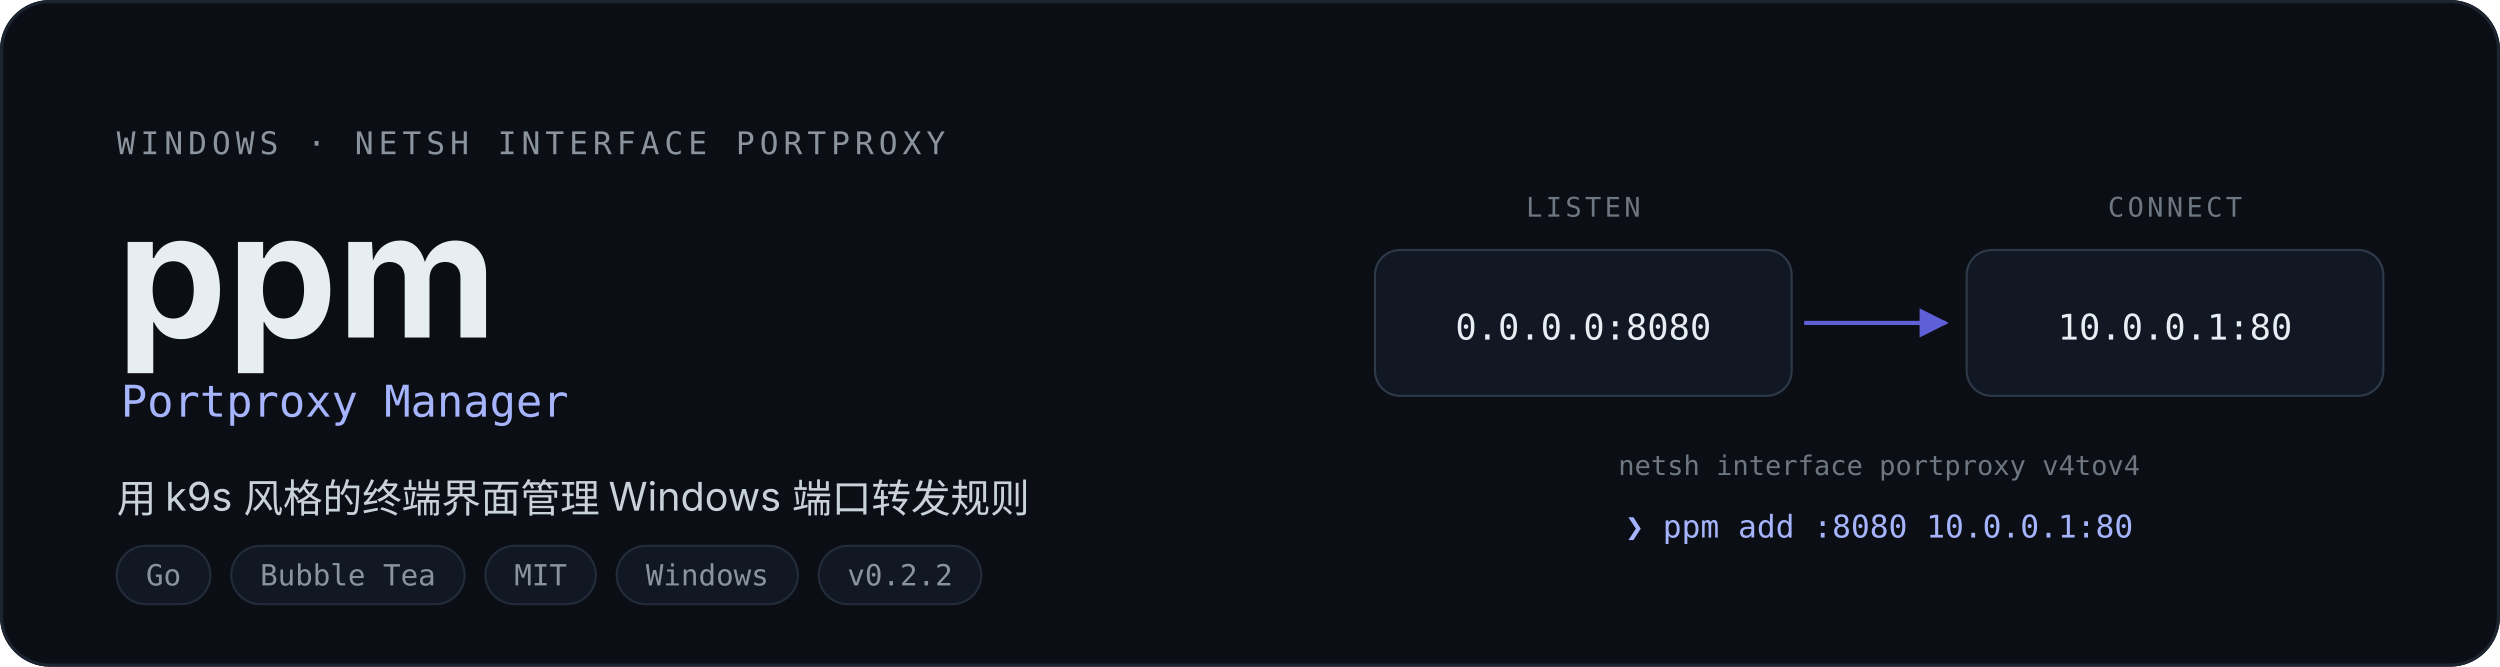
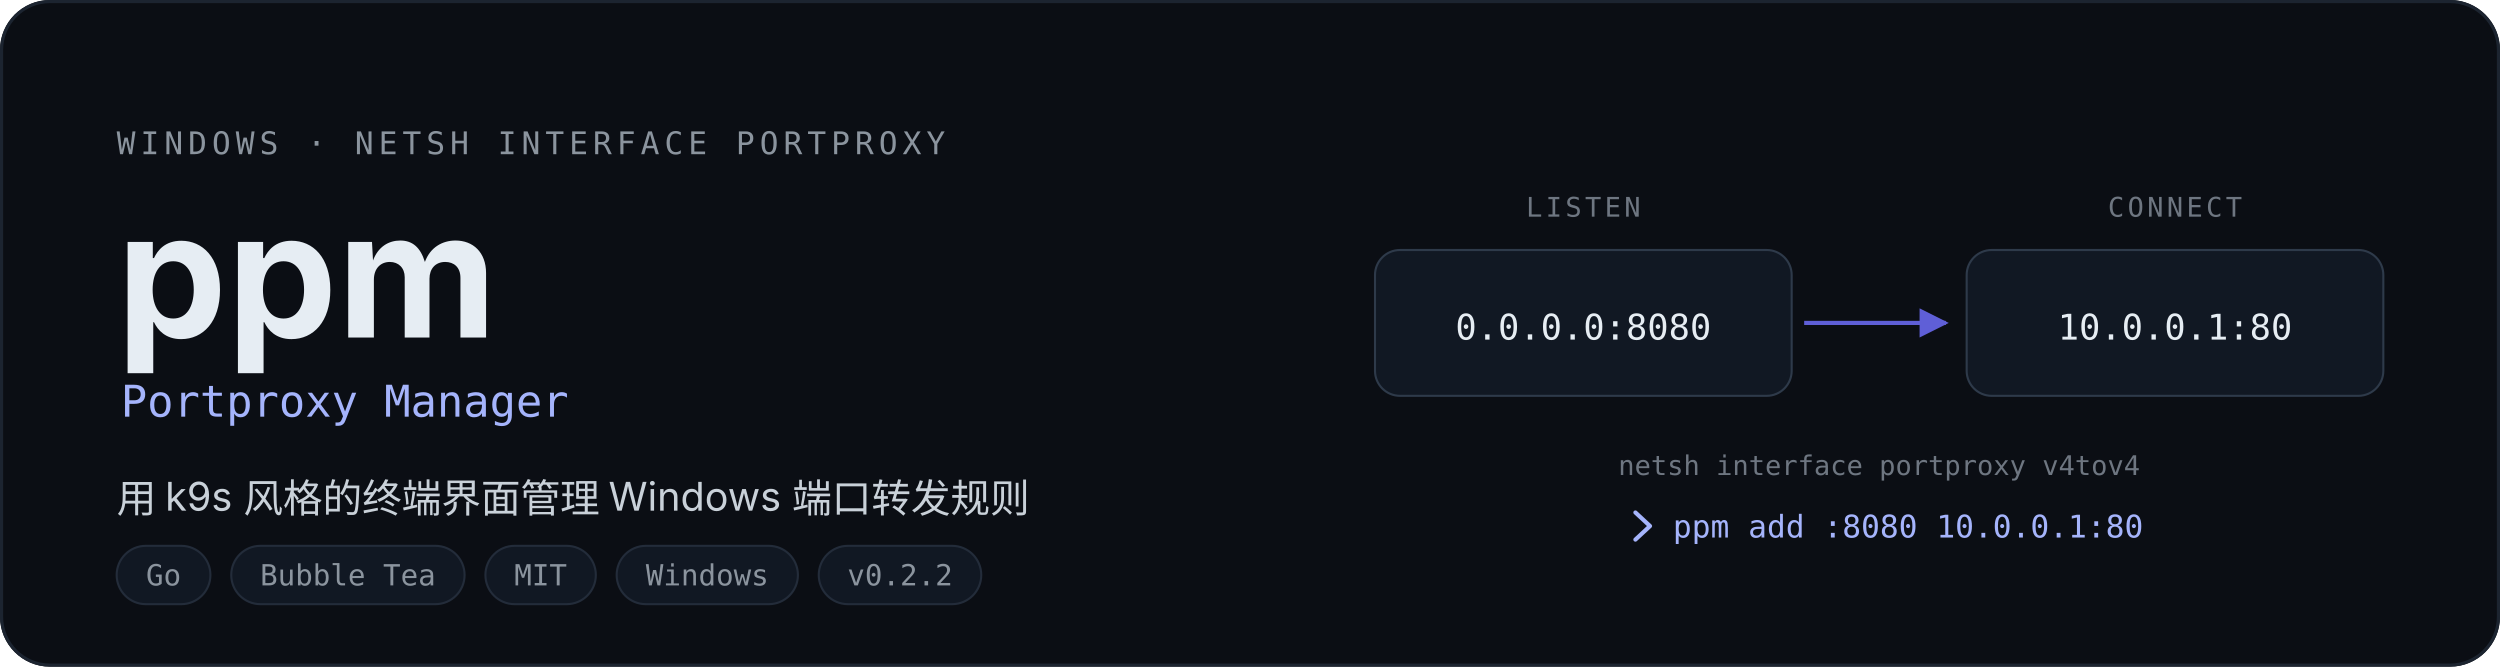
<svg xmlns="http://www.w3.org/2000/svg" width="1200" height="320" viewBox="0 0 1200 320" role="img" aria-labelledby="heroTitle heroDesc">
  <defs>
    <marker id="arw" viewBox="0 0 10 10" refX="9" refY="5" markerWidth="7" markerHeight="7" orient="auto-start-reverse">
      <path d="M0 0 L10 5 L0 10 Z" fill="#5F5FD7" />
    </marker>
  </defs>
  <rect width="1200" height="320" rx="24" fill="#0B0E14" />
  <rect x="0.75" y="0.75" width="1198.5" height="318.5" rx="23.25" fill="none" stroke="#1C2430" stroke-width="1.5" />
  <g id="identity">
    <text x="56" y="74" font-family="ui-monospace, SFMono-Regular, Menlo, Consolas, 'DejaVu Sans Mono', monospace" font-size="15" letter-spacing="2.4" fill="#8B949E">WINDOWS · NETSH INTERFACE PORTPROXY</text>
    <text x="56" y="162" font-family="-apple-system, BlinkMacSystemFont, 'Segoe UI', 'PingFang SC', 'Microsoft YaHei', sans-serif" font-size="84" font-weight="700" fill="#E6EDF3">ppm</text>
    <text x="58" y="200" font-family="ui-monospace, SFMono-Regular, Menlo, Consolas, 'DejaVu Sans Mono', monospace" font-size="21" fill="#A5B4FC">Portproxy Manager</text>
    <text x="56" y="246" font-family="-apple-system, BlinkMacSystemFont, 'Segoe UI', 'PingFang SC', 'Microsoft YaHei', sans-serif" font-size="19" fill="#C9D1D9">用 k9s 风格的终端界面管理 Windows 端口转发规则</text>
    <g id="chips">
      <rect x="56" y="262" width="45" height="28" rx="14" fill="#111823" stroke="#232C3A" />
      <text x="78.5" y="281" text-anchor="middle" font-family="ui-monospace, Menlo, Consolas, monospace" font-size="14" fill="#8B949E">Go</text>
      <rect x="111" y="262" width="112" height="28" rx="14" fill="#111823" stroke="#232C3A" />
      <text x="167" y="281" text-anchor="middle" font-family="ui-monospace, Menlo, Consolas, monospace" font-size="14" fill="#8B949E">Bubble Tea</text>
      <rect x="233" y="262" width="53" height="28" rx="14" fill="#111823" stroke="#232C3A" />
      <text x="259.5" y="281" text-anchor="middle" font-family="ui-monospace, Menlo, Consolas, monospace" font-size="14" fill="#8B949E">MIT</text>
      <rect x="296" y="262" width="87" height="28" rx="14" fill="#111823" stroke="#232C3A" />
      <text x="339.5" y="281" text-anchor="middle" font-family="ui-monospace, Menlo, Consolas, monospace" font-size="14" fill="#8B949E">Windows</text>
      <rect x="393" y="262" width="78" height="28" rx="14" fill="#111823" stroke="#232C3A" />
      <text x="432" y="281" text-anchor="middle" font-family="ui-monospace, Menlo, Consolas, monospace" font-size="14" fill="#8B949E">v0.2.2</text>
    </g>
  </g>
  <g id="forward">
    <text x="760" y="104" text-anchor="middle" font-family="ui-monospace, Menlo, Consolas, monospace" font-size="13" letter-spacing="1.6" fill="#6E7681">LISTEN</text>
    <text x="1044" y="104" text-anchor="middle" font-family="ui-monospace, Menlo, Consolas, monospace" font-size="13" letter-spacing="1.6" fill="#6E7681">CONNECT</text>
    <rect x="660" y="120" width="200" height="70" rx="12" fill="#111823" stroke="#2E3A4A" />
    <rect x="944" y="120" width="200" height="70" rx="12" fill="#111823" stroke="#2E3A4A" />
    <text x="760" y="163" text-anchor="middle" font-family="ui-monospace, Menlo, Consolas, 'DejaVu Sans Mono', monospace" font-size="17" fill="#E6EDF3">0.0.0.0:8080</text>
    <text x="1044" y="163" text-anchor="middle" font-family="ui-monospace, Menlo, Consolas, 'DejaVu Sans Mono', monospace" font-size="17" fill="#E6EDF3">10.0.0.1:80</text>
    <line x1="866" y1="155" x2="934" y2="155" stroke="#5F5FD7" stroke-width="2" marker-end="url(#arw)" />
    <text x="902" y="228" text-anchor="middle" font-family="ui-monospace, Menlo, Consolas, monospace" font-size="13" fill="#6E7681">netsh interface portproxy v4tov4</text>
-     <text x="902" y="258" text-anchor="middle" font-family="ui-monospace, Menlo, Consolas, 'DejaVu Sans Mono', monospace" font-size="15" fill="#A5B4FC">❯ ppm add :8080 10.0.0.1:80</text>
+     <path d="M785 246 L792 252.5 L785 259" fill="none" stroke="#A5B4FC" stroke-width="2" stroke-linecap="round" stroke-linejoin="round" />
+     <text x="803" y="258" font-family="ui-monospace, Menlo, Consolas, 'DejaVu Sans Mono', monospace" font-size="15" fill="#A5B4FC">ppm add :8080 10.0.0.1:80</text>
  </g>
</svg>
